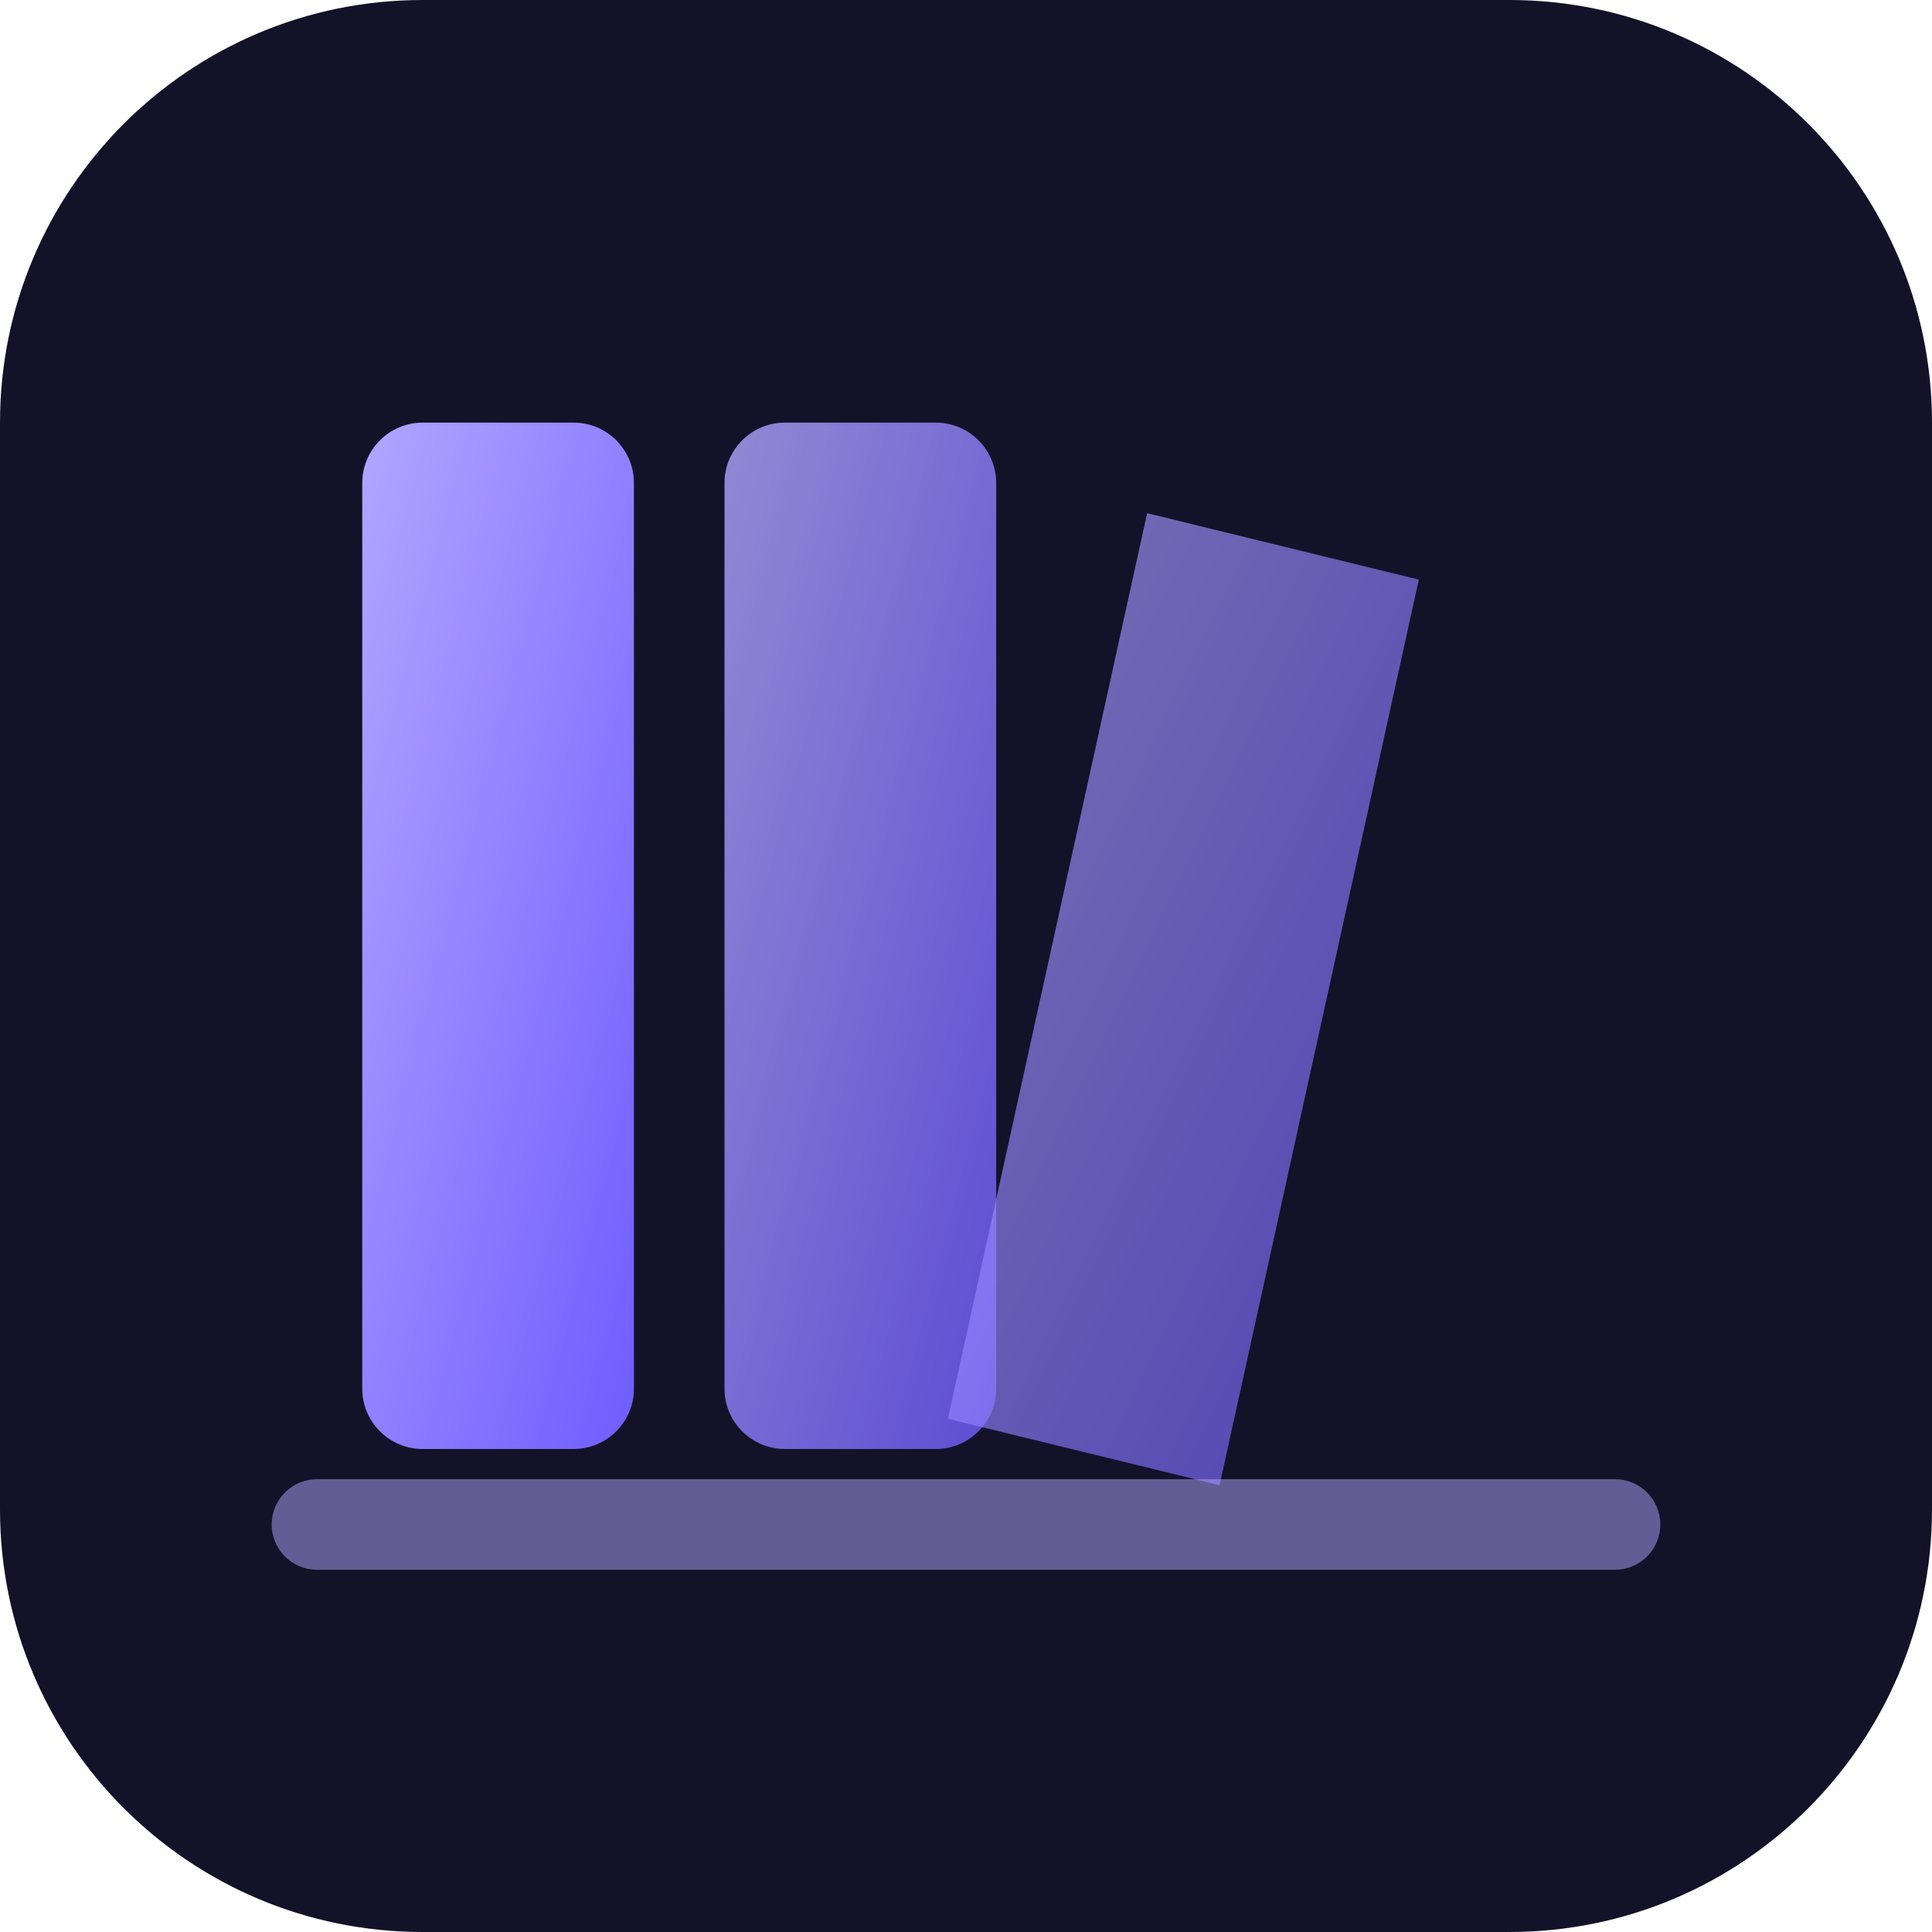
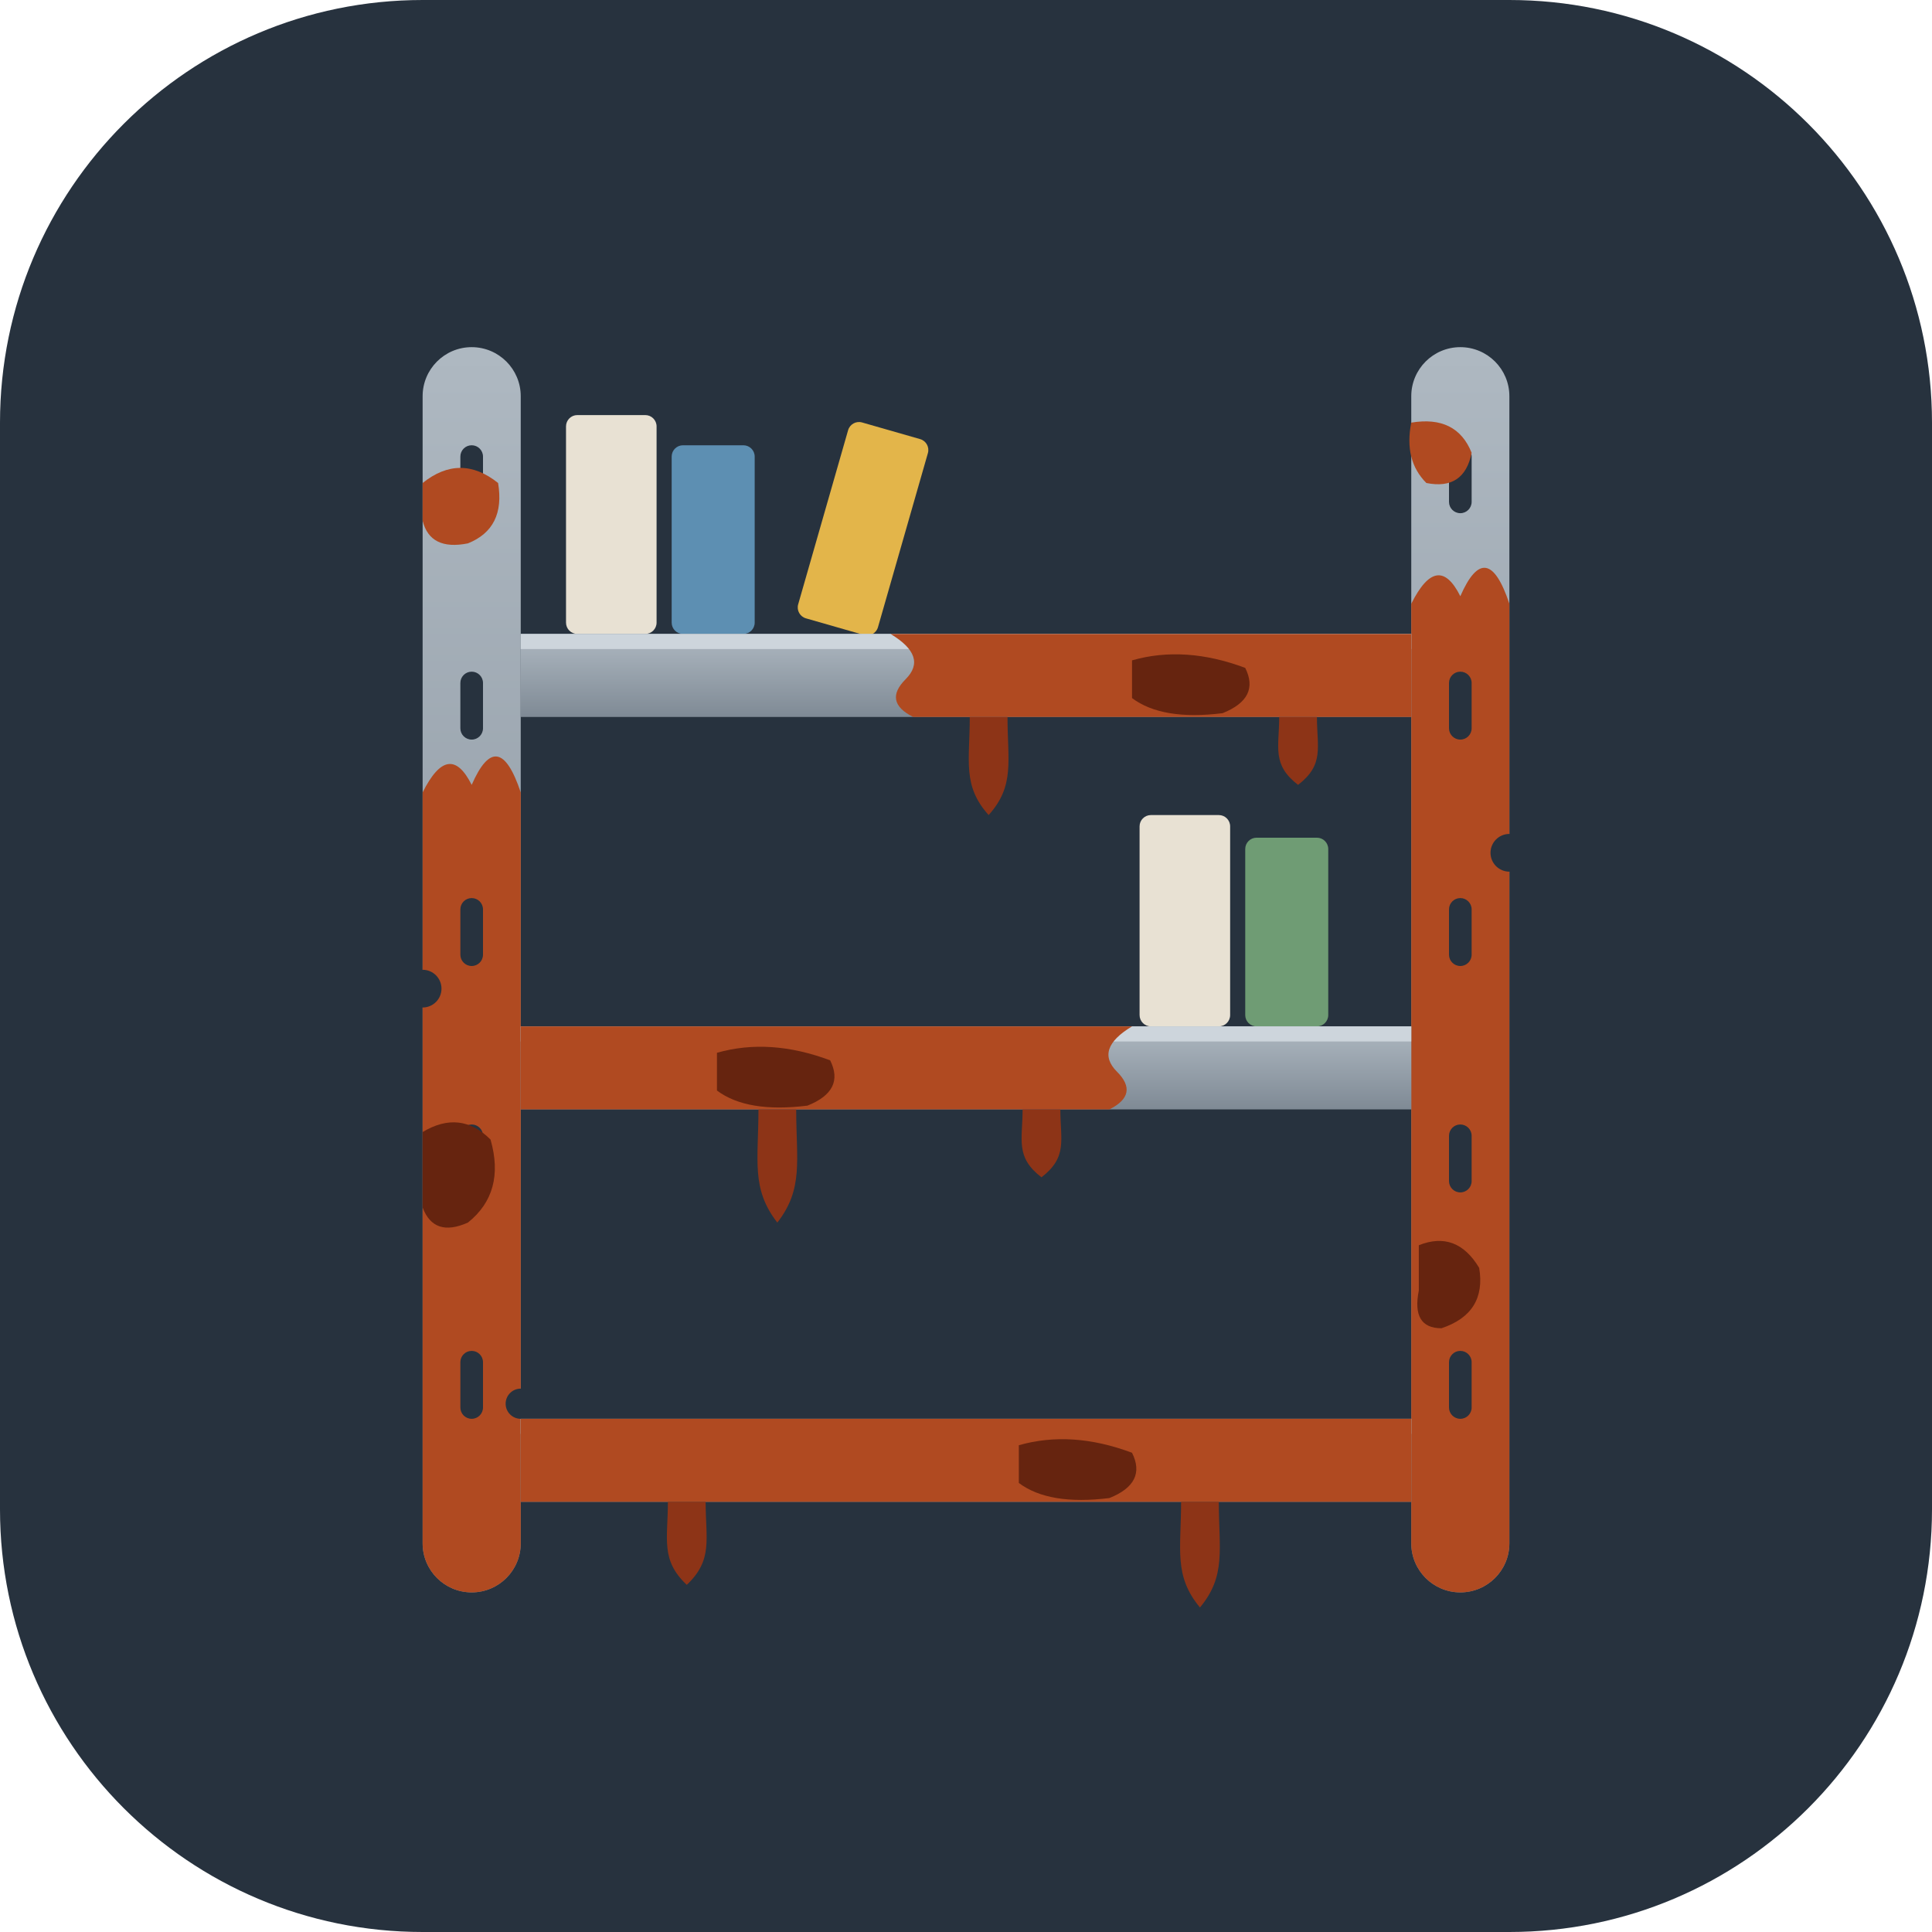
- <svg xmlns="http://www.w3.org/2000/svg" viewBox="0 0 64 64">
+ <svg xmlns="http://www.w3.org/2000/svg" viewBox="0 0 512 512" width="512" height="512" role="img" aria-label="(T)rustyShelf">
+   <rect width="512" height="512" rx="112" fill="#27323e" />
  <defs>
-     <linearGradient id="g" x1="0" y1="0" x2="1" y2="1">
-       <stop offset="0" stop-color="#b3a5ff" />
-       <stop offset="1" stop-color="#6f5cff" />
+     <linearGradient id="st" x1="0" x2="0" y1="0" y2="1">
+       <stop offset="0" stop-color="#aeb8c1" />
+       <stop offset="1" stop-color="#7f8a95" />
    </linearGradient>
  </defs>
-   <rect width="64" height="64" rx="14" fill="#141228" />
-   <rect x="12" y="14" width="9" height="34" rx="2" fill="url(#g)" />
-   <rect x="24" y="14" width="9" height="34" rx="2" fill="url(#g)" opacity=".8" />
-   <path d="M38 17l9 2.2-6.6 30-9-2.2z" fill="url(#g)" opacity=".65" />
-   <rect x="9" y="49" width="46" height="3" rx="1.5" fill="#b3a5ff" opacity=".5" />
+   <rect x="112" y="92" width="26" height="330" rx="13" fill="url(#st)" />
+   <path d="M112 210 q7 -14 13 -2 q7 -16 13 2 V409 a13 13 0 0 1 -26 0 Z" fill="#b04a21" />
+   <rect x="122" y="118" width="6" height="18" rx="3" fill="#27323e" />
+   <rect x="122" y="178" width="6" height="18" rx="3" fill="#27323e" />
+   <rect x="122" y="238" width="6" height="18" rx="3" fill="#27323e" />
+   <rect x="122" y="298" width="6" height="18" rx="3" fill="#27323e" />
+   <rect x="122" y="358" width="6" height="18" rx="3" fill="#27323e" />
+   <rect x="374" y="92" width="26" height="330" rx="13" fill="url(#st)" />
+   <path d="M374 160 q7 -14 13 -2 q7 -16 13 2 V409 a13 13 0 0 1 -26 0 Z" fill="#b04a21" />
+   <rect x="384" y="118" width="6" height="18" rx="3" fill="#27323e" />
+   <rect x="384" y="178" width="6" height="18" rx="3" fill="#27323e" />
+   <rect x="384" y="238" width="6" height="18" rx="3" fill="#27323e" />
+   <rect x="384" y="298" width="6" height="18" rx="3" fill="#27323e" />
+   <rect x="384" y="358" width="6" height="18" rx="3" fill="#27323e" />
+   <path d="M112 128 q10 -8 20 0 q2 12 -8 16 q-10 2 -12 -6 Z" fill="#b04a21" />
+   <path d="M374 112 q12 -2 16 8 q-2 10 -12 8 q-6 -6 -4 -16 Z" fill="#b04a21" />
+   <path d="M112 300 q10 -6 18 2 q4 14 -6 22 q-9 4 -12 -4 Z" fill="#66240f" />
+   <path d="M376 330 q10 -4 16 6 q2 12 -10 16 q-8 0 -6 -10 Z" fill="#66240f" />
+   <circle cx="112" cy="262" r="5" fill="#27323e" />
+   <circle cx="400" cy="226" r="5" fill="#27323e" />
+   <circle cx="138" cy="372" r="4" fill="#27323e" />
+   <rect x="150" y="110" width="24" height="58" rx="3" fill="#e8e1d3" />
+   <rect x="178" y="118" width="22" height="50" rx="3" fill="#5d8fb2" />
+   <g transform="rotate(16 228 168)">
+     <rect x="210" y="114" width="22" height="54" rx="3" fill="#e3b54a" />
+   </g>
+   <rect x="302" y="216" width="24" height="56" rx="3" fill="#e8e1d3" />
+   <rect x="330" y="222" width="22" height="50" rx="3" fill="#6f9c74" />
+   <rect x="138" y="168" width="236" height="22" fill="url(#st)" />
+   <rect x="138" y="168" width="236" height="4" fill="#cdd5dc" />
+   <path d="M236 168 q10 6 4 12 q-6 6 2 10 H374 V168 Z" fill="#b04a21" />
+   <path d="M300 175 q14 -4 30 2 q4 8 -6 12 q-16 2 -24 -4 Z" fill="#66240f" />
+   <path d="M257 190 C257 201.7 255 208.2 262 216 C269 208.2 267 201.7 267 190 Z" fill="#8d3417" />
+   <path d="M339 190 C339 198.1 337 202.6 344 208 C351 202.6 349 198.1 349 190 Z" fill="#8d3417" />
+   <rect x="138" y="272" width="236" height="22" fill="url(#st)" />
+   <rect x="138" y="272" width="236" height="4" fill="#cdd5dc" />
+   <path d="M138 272 H300 q-10 6 -4 12 q6 6 -2 10 H138 Z" fill="#b04a21" />
+   <path d="M190 279 q14 -4 30 2 q4 8 -6 12 q-16 2 -24 -4 Z" fill="#66240f" />
+   <path d="M201 294 C201 307.5 199 315.0 206 324 C213 315.0 211 307.5 211 294 Z" fill="#8d3417" />
+   <path d="M271 294 C271 302.1 269 306.6 276 312 C283 306.6 281 302.1 281 294 Z" fill="#8d3417" />
+   <rect x="138" y="376" width="236" height="22" fill="url(#st)" />
+   <rect x="138" y="376" width="236" height="4" fill="#cdd5dc" />
+   <rect x="138" y="376" width="236" height="22" fill="#b04a21" />
+   <path d="M270 383 q14 -4 30 2 q4 8 -6 12 q-16 2 -24 -4 Z" fill="#66240f" />
+   <path d="M177 398 C177 407.9 175 413.4 182 420 C189 413.4 187 407.9 187 398 Z" fill="#8d3417" />
+   <path d="M313 398 C313 410.6 311 417.6 318 426 C325 417.6 323 410.6 323 398 Z" fill="#8d3417" />
</svg>
